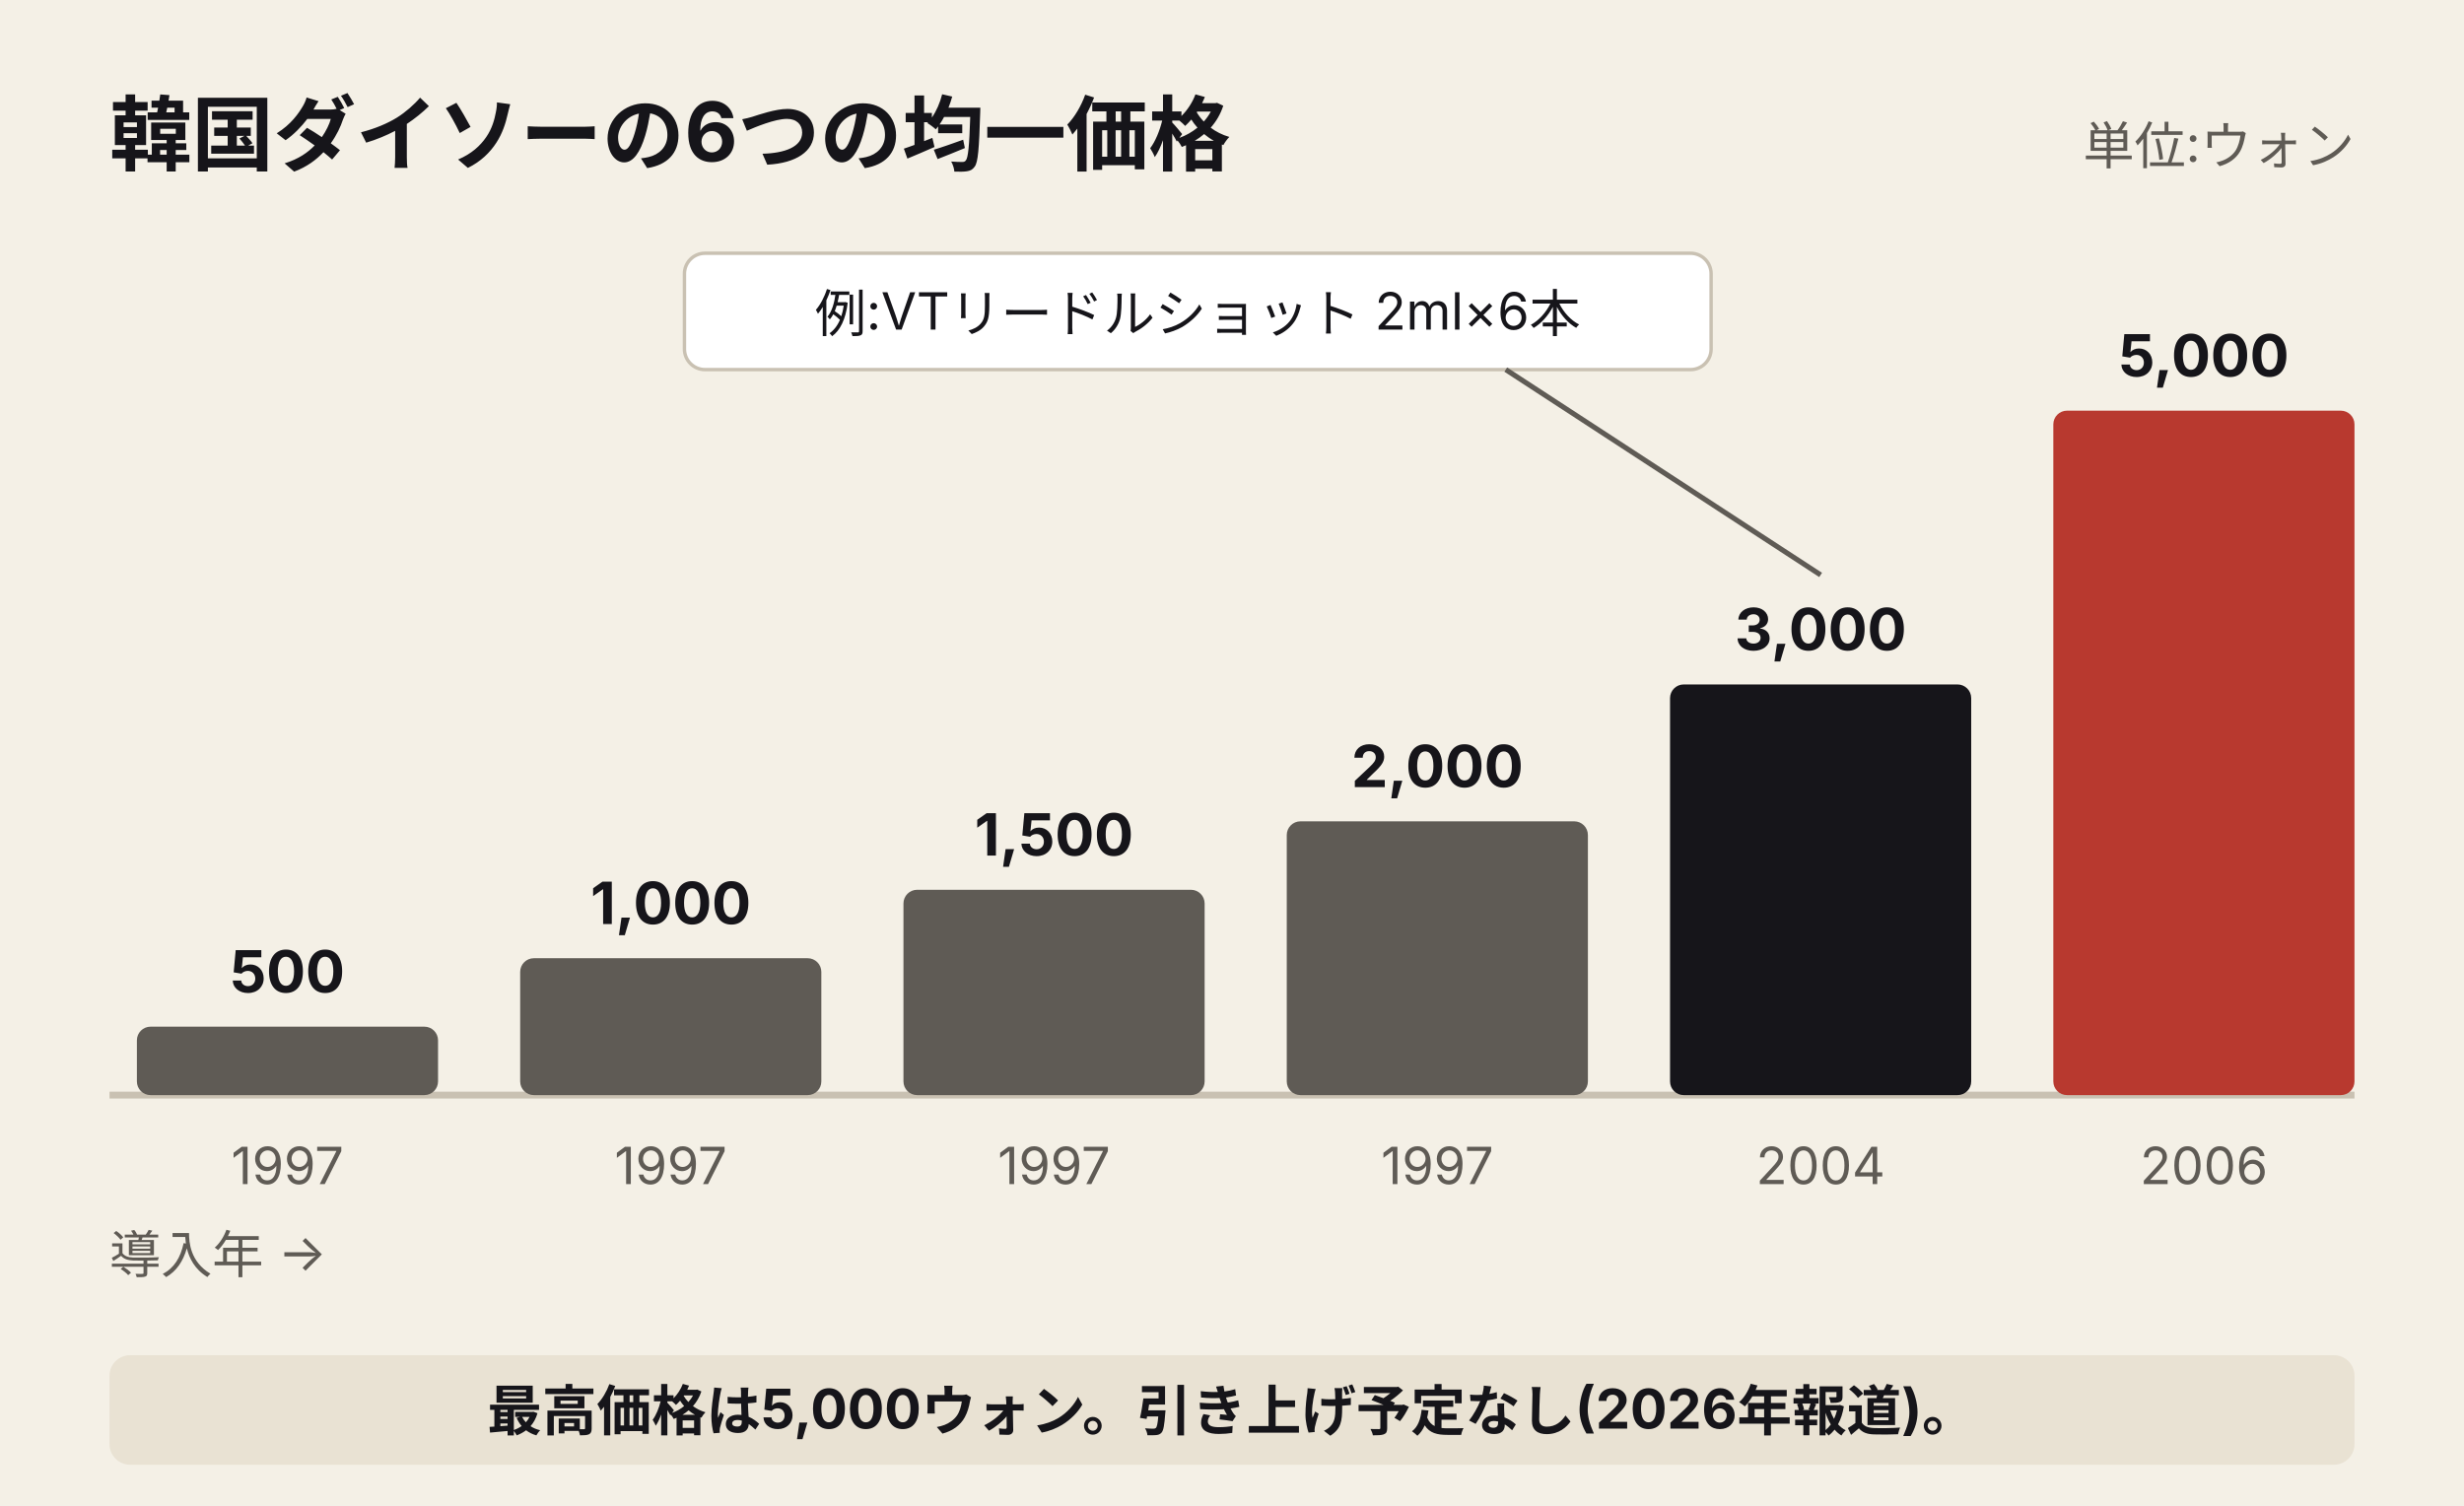
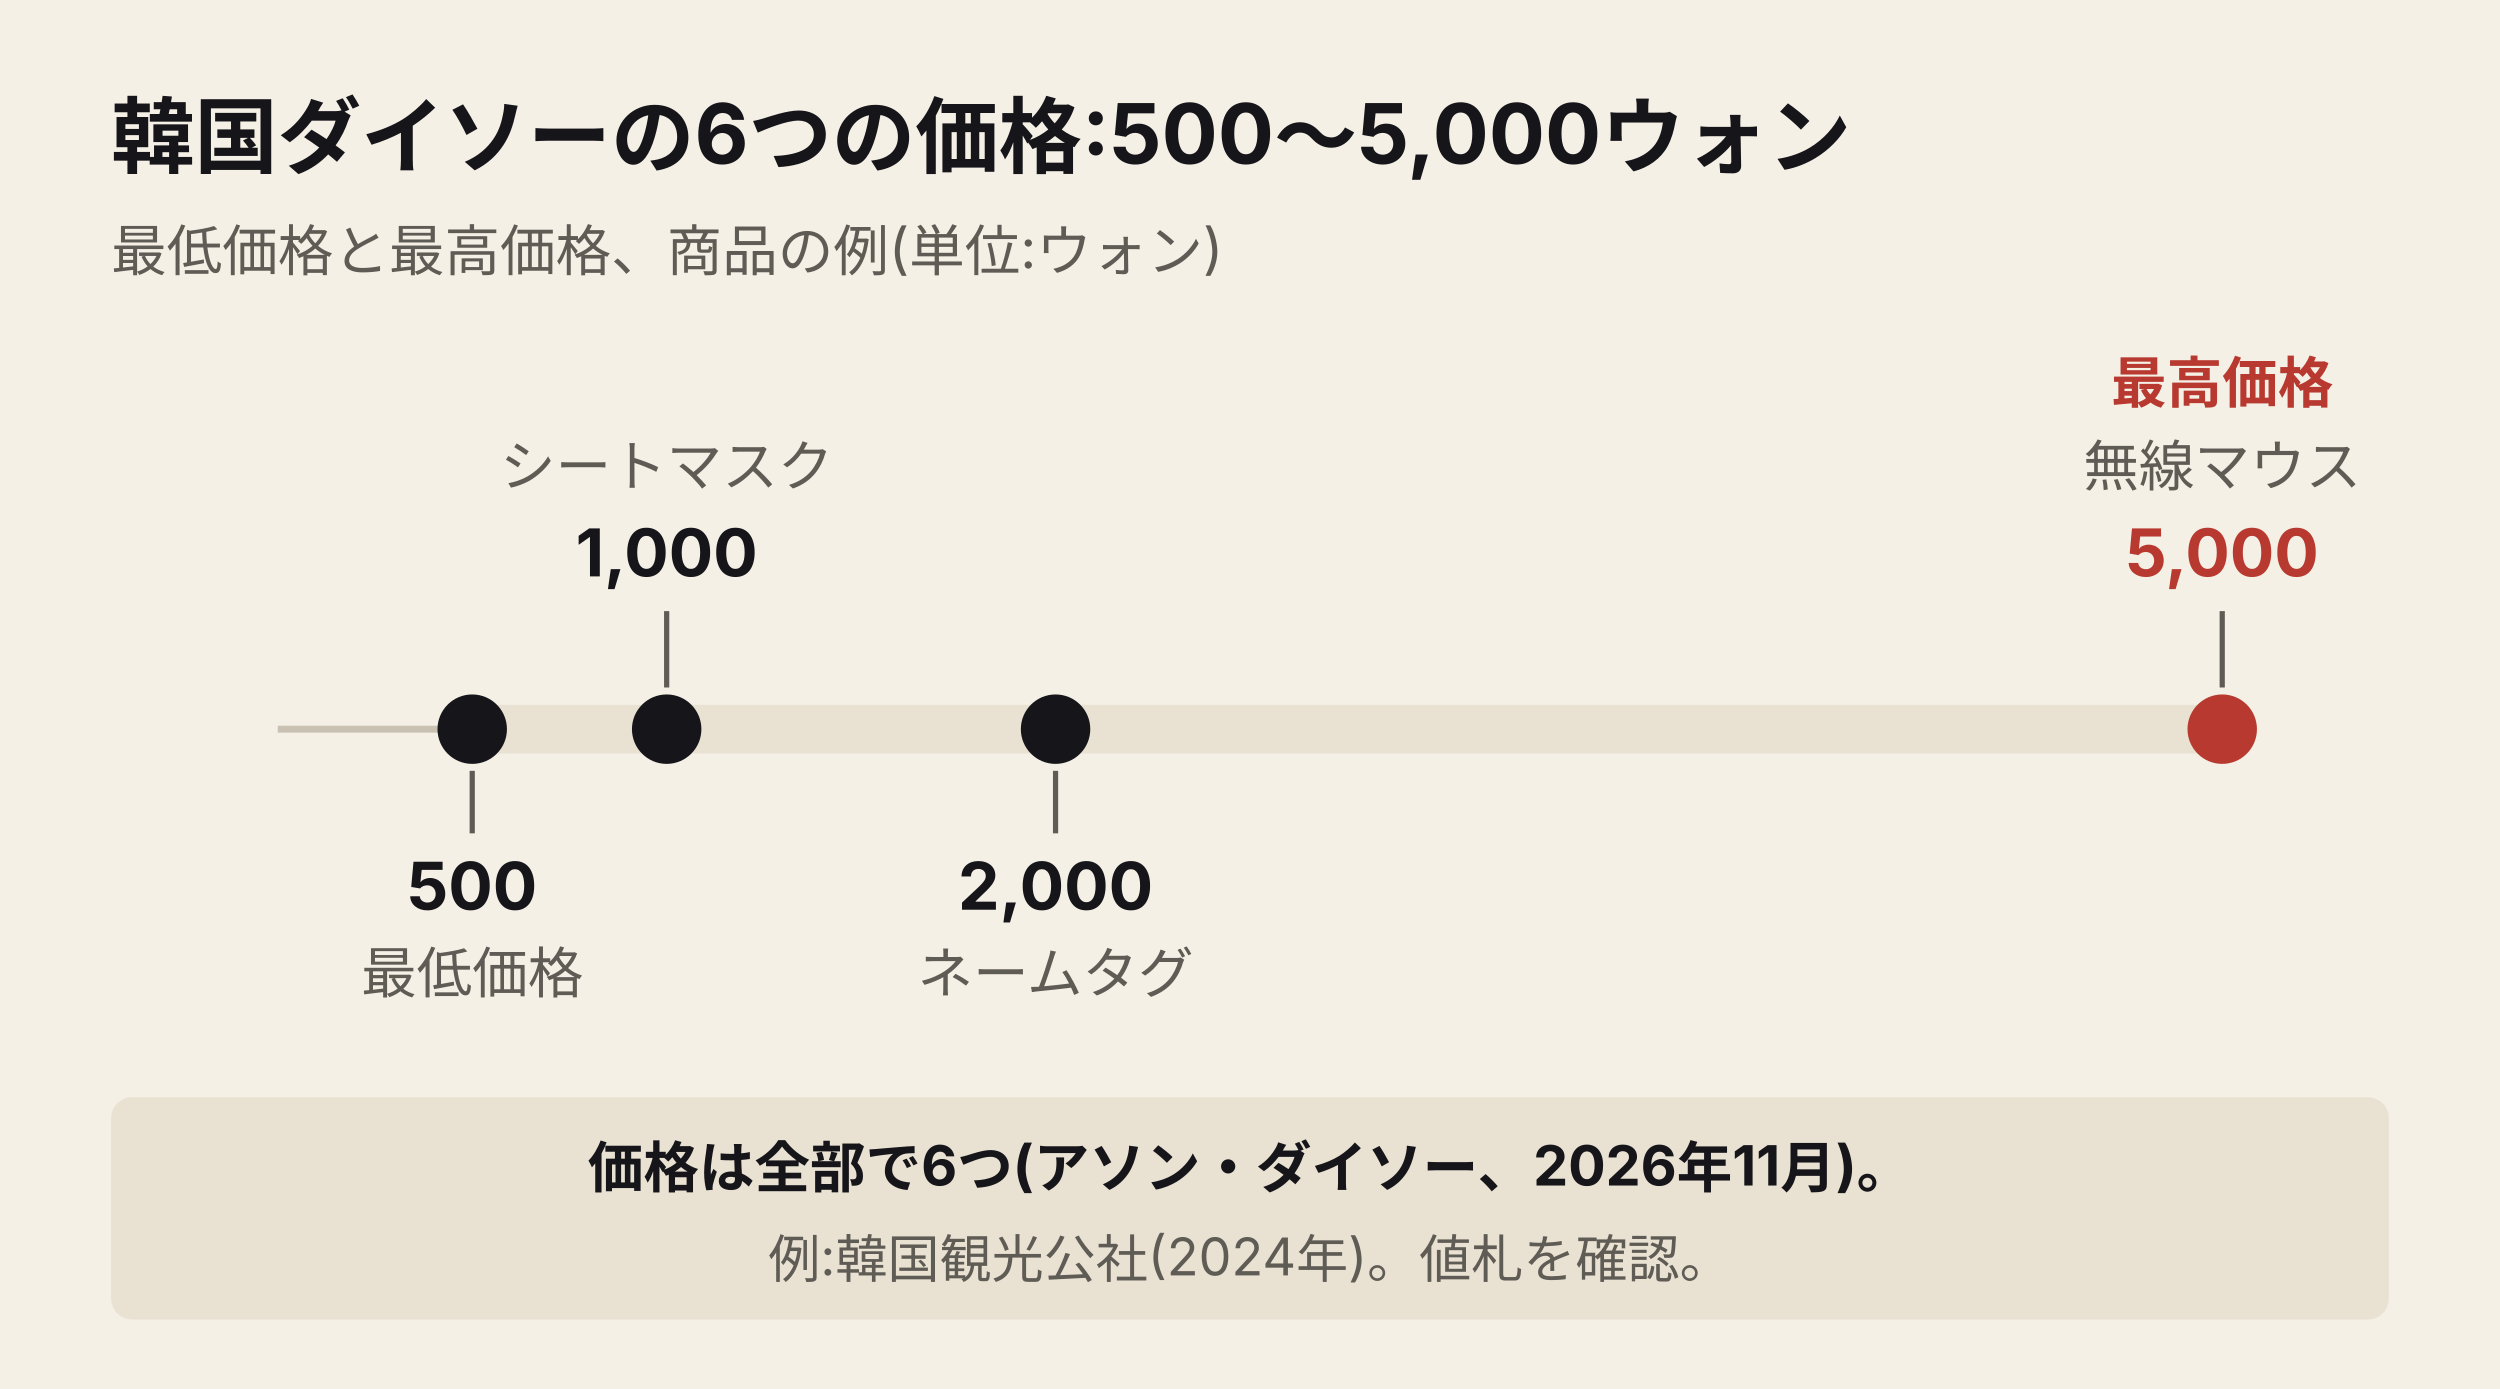
- <svg xmlns="http://www.w3.org/2000/svg" viewBox="0 0 720 440" role="img" aria-label="韓国ダイソーの6つの均一価格" font-family="system-ui, -apple-system, &quot;Noto Sans KR&quot;, &quot;Noto Sans JP&quot;, &quot;Noto Sans TC&quot;, sans-serif">
-   <rect width="720" height="440" fill="#f4f0e6" />
-   <text x="32" y="48" font-size="24" fill="#16151a" font-weight="bold" text-anchor="start">韓国ダイソーの6つの均一価格</text>
-   <text x="688" y="48" font-size="15" fill="#5f5b55" font-weight="normal" text-anchor="end">単位:ウォン</text>
-   <line x1="32" y1="320" x2="688" y2="320" stroke="#c9c1b2" stroke-width="2" />
-   <rect x="40" y="300" width="88" height="20" rx="4" fill="#5f5b55" />
-   <text x="84.0" y="290.0" font-size="17" fill="#16151a" font-weight="bold" text-anchor="middle">500</text>
-   <text x="84.0" y="346" font-size="15" fill="#5f5b55" font-weight="normal" text-anchor="middle">1997</text>
-   <rect x="152" y="280" width="88" height="40" rx="4" fill="#5f5b55" />
-   <text x="196.0" y="270.0" font-size="17" fill="#16151a" font-weight="bold" text-anchor="middle">1,000</text>
-   <text x="196.0" y="346" font-size="15" fill="#5f5b55" font-weight="normal" text-anchor="middle">1997</text>
-   <rect x="264" y="260" width="88" height="60" rx="4" fill="#5f5b55" />
-   <text x="308.0" y="250.0" font-size="17" fill="#16151a" font-weight="bold" text-anchor="middle">1,500</text>
-   <text x="308.0" y="346" font-size="15" fill="#5f5b55" font-weight="normal" text-anchor="middle">1997</text>
-   <rect x="376" y="240" width="88" height="80" rx="4" fill="#5f5b55" />
-   <text x="420.0" y="230.0" font-size="17" fill="#16151a" font-weight="bold" text-anchor="middle">2,000</text>
-   <text x="420.0" y="346" font-size="15" fill="#5f5b55" font-weight="normal" text-anchor="middle">1997</text>
-   <rect x="488" y="200" width="88" height="120" rx="4" fill="#16151a" />
-   <text x="532.0" y="190.0" font-size="17" fill="#16151a" font-weight="bold" text-anchor="middle">3,000</text>
-   <text x="532.0" y="346" font-size="15" fill="#5f5b55" font-weight="normal" text-anchor="middle">2004</text>
-   <rect x="600" y="120" width="88" height="200" rx="4" fill="#b8392f" />
-   <text x="644.0" y="110.0" font-size="17" fill="#16151a" font-weight="bold" text-anchor="middle">5,000</text>
-   <text x="644.0" y="346" font-size="15" fill="#5f5b55" font-weight="normal" text-anchor="middle">2006</text>
-   <text x="32" y="372" font-size="15" fill="#5f5b55" font-weight="normal" text-anchor="start">導入年 →</text>
-   <rect x="200" y="74" width="300" height="34" rx="6" fill="#ffffff" stroke="#c9c1b2" />
-   <text x="350" y="97" font-size="15" fill="#16151a" font-weight="normal" text-anchor="middle">例:VTリードルショット 2ml×6本</text>
-   <line x1="440" y1="108" x2="532.0" y2="168" stroke="#5f5b55" stroke-width="1.5" />
-   <rect x="32" y="396" width="656" height="32" rx="6" fill="#e9e2d3" />
-   <text x="360" y="418" font-size="16" fill="#16151a" font-weight="bold" text-anchor="middle">最高価格は5,000ウォン。引き上げ予定なし(2026年報道)。</text>
+ <svg xmlns="http://www.w3.org/2000/svg" viewBox="0 0 720 400" role="img" aria-label="韓国ダイソーの6つの価格:500〜5,000ウォン" font-family="system-ui, -apple-system, &quot;Noto Sans KR&quot;, &quot;Noto Sans JP&quot;, &quot;Noto Sans TC&quot;, sans-serif">
+   <rect width="720" height="400" fill="#f4f0e6" />
+   <text x="32" y="48" font-size="24" fill="#16151a" font-weight="bold" text-anchor="start">韓国ダイソーの6つの価格:500〜5,000ウォン</text>
+   <text x="32" y="78" font-size="16" fill="#5f5b55" font-weight="normal" text-anchor="start">最低価格と最高価格、商品の例(単位:ウォン)</text>
+   <line x1="80" y1="210" x2="640" y2="210" stroke="#c9c1b2" stroke-width="2" />
+   <rect x="136.0" y="203" width="504.0" height="14" rx="7" fill="#e9e2d3" />
+   <circle cx="136" cy="210" r="10" fill="#16151a" />
+   <line x1="136" y1="222" x2="136" y2="240" stroke="#5f5b55" stroke-width="1.5" />
+   <text x="136" y="262" font-size="19" fill="#16151a" font-weight="bold" text-anchor="middle">500</text>
+   <text x="136" y="286" font-size="16" fill="#5f5b55" font-weight="normal" text-anchor="middle">最低価格</text>
+   <circle cx="192" cy="210" r="10" fill="#16151a" />
+   <line x1="192" y1="198" x2="192" y2="176" stroke="#5f5b55" stroke-width="1.5" />
+   <text x="192" y="166" font-size="19" fill="#16151a" font-weight="bold" text-anchor="middle">1,000</text>
+   <text x="192" y="140" font-size="16" fill="#5f5b55" font-weight="normal" text-anchor="middle">シートマスク</text>
+   <circle cx="304" cy="210" r="10" fill="#16151a" />
+   <line x1="304" y1="222" x2="304" y2="240" stroke="#5f5b55" stroke-width="1.5" />
+   <text x="304" y="262" font-size="19" fill="#16151a" font-weight="bold" text-anchor="middle">2,000</text>
+   <text x="304" y="286" font-size="16" fill="#5f5b55" font-weight="normal" text-anchor="middle">ネームタグ</text>
+   <circle cx="640" cy="210" r="10" fill="#b8392f" />
+   <line x1="640" y1="198" x2="640" y2="176" stroke="#5f5b55" stroke-width="1.5" />
+   <text x="640" y="166" font-size="19" fill="#b8392f" font-weight="bold" text-anchor="middle">5,000</text>
+   <text x="640" y="140" font-size="16" fill="#5f5b55" font-weight="normal" text-anchor="middle">無線マウス</text>
+   <text x="640" y="116" font-size="16" fill="#b8392f" font-weight="bold" text-anchor="middle">最高価格</text>
+   <rect x="32" y="316" width="656" height="64" rx="6" fill="#e9e2d3" />
+   <text x="360" y="342" font-size="16" fill="#16151a" font-weight="bold" text-anchor="middle">価格は全部で6つ(アソン・ダイソー、2026年11月)。</text>
+   <text x="360" y="368" font-size="15" fill="#5f5b55" font-weight="normal" text-anchor="middle">例:韓国観光公社(2024年)。値札を確認。</text>
</svg>
